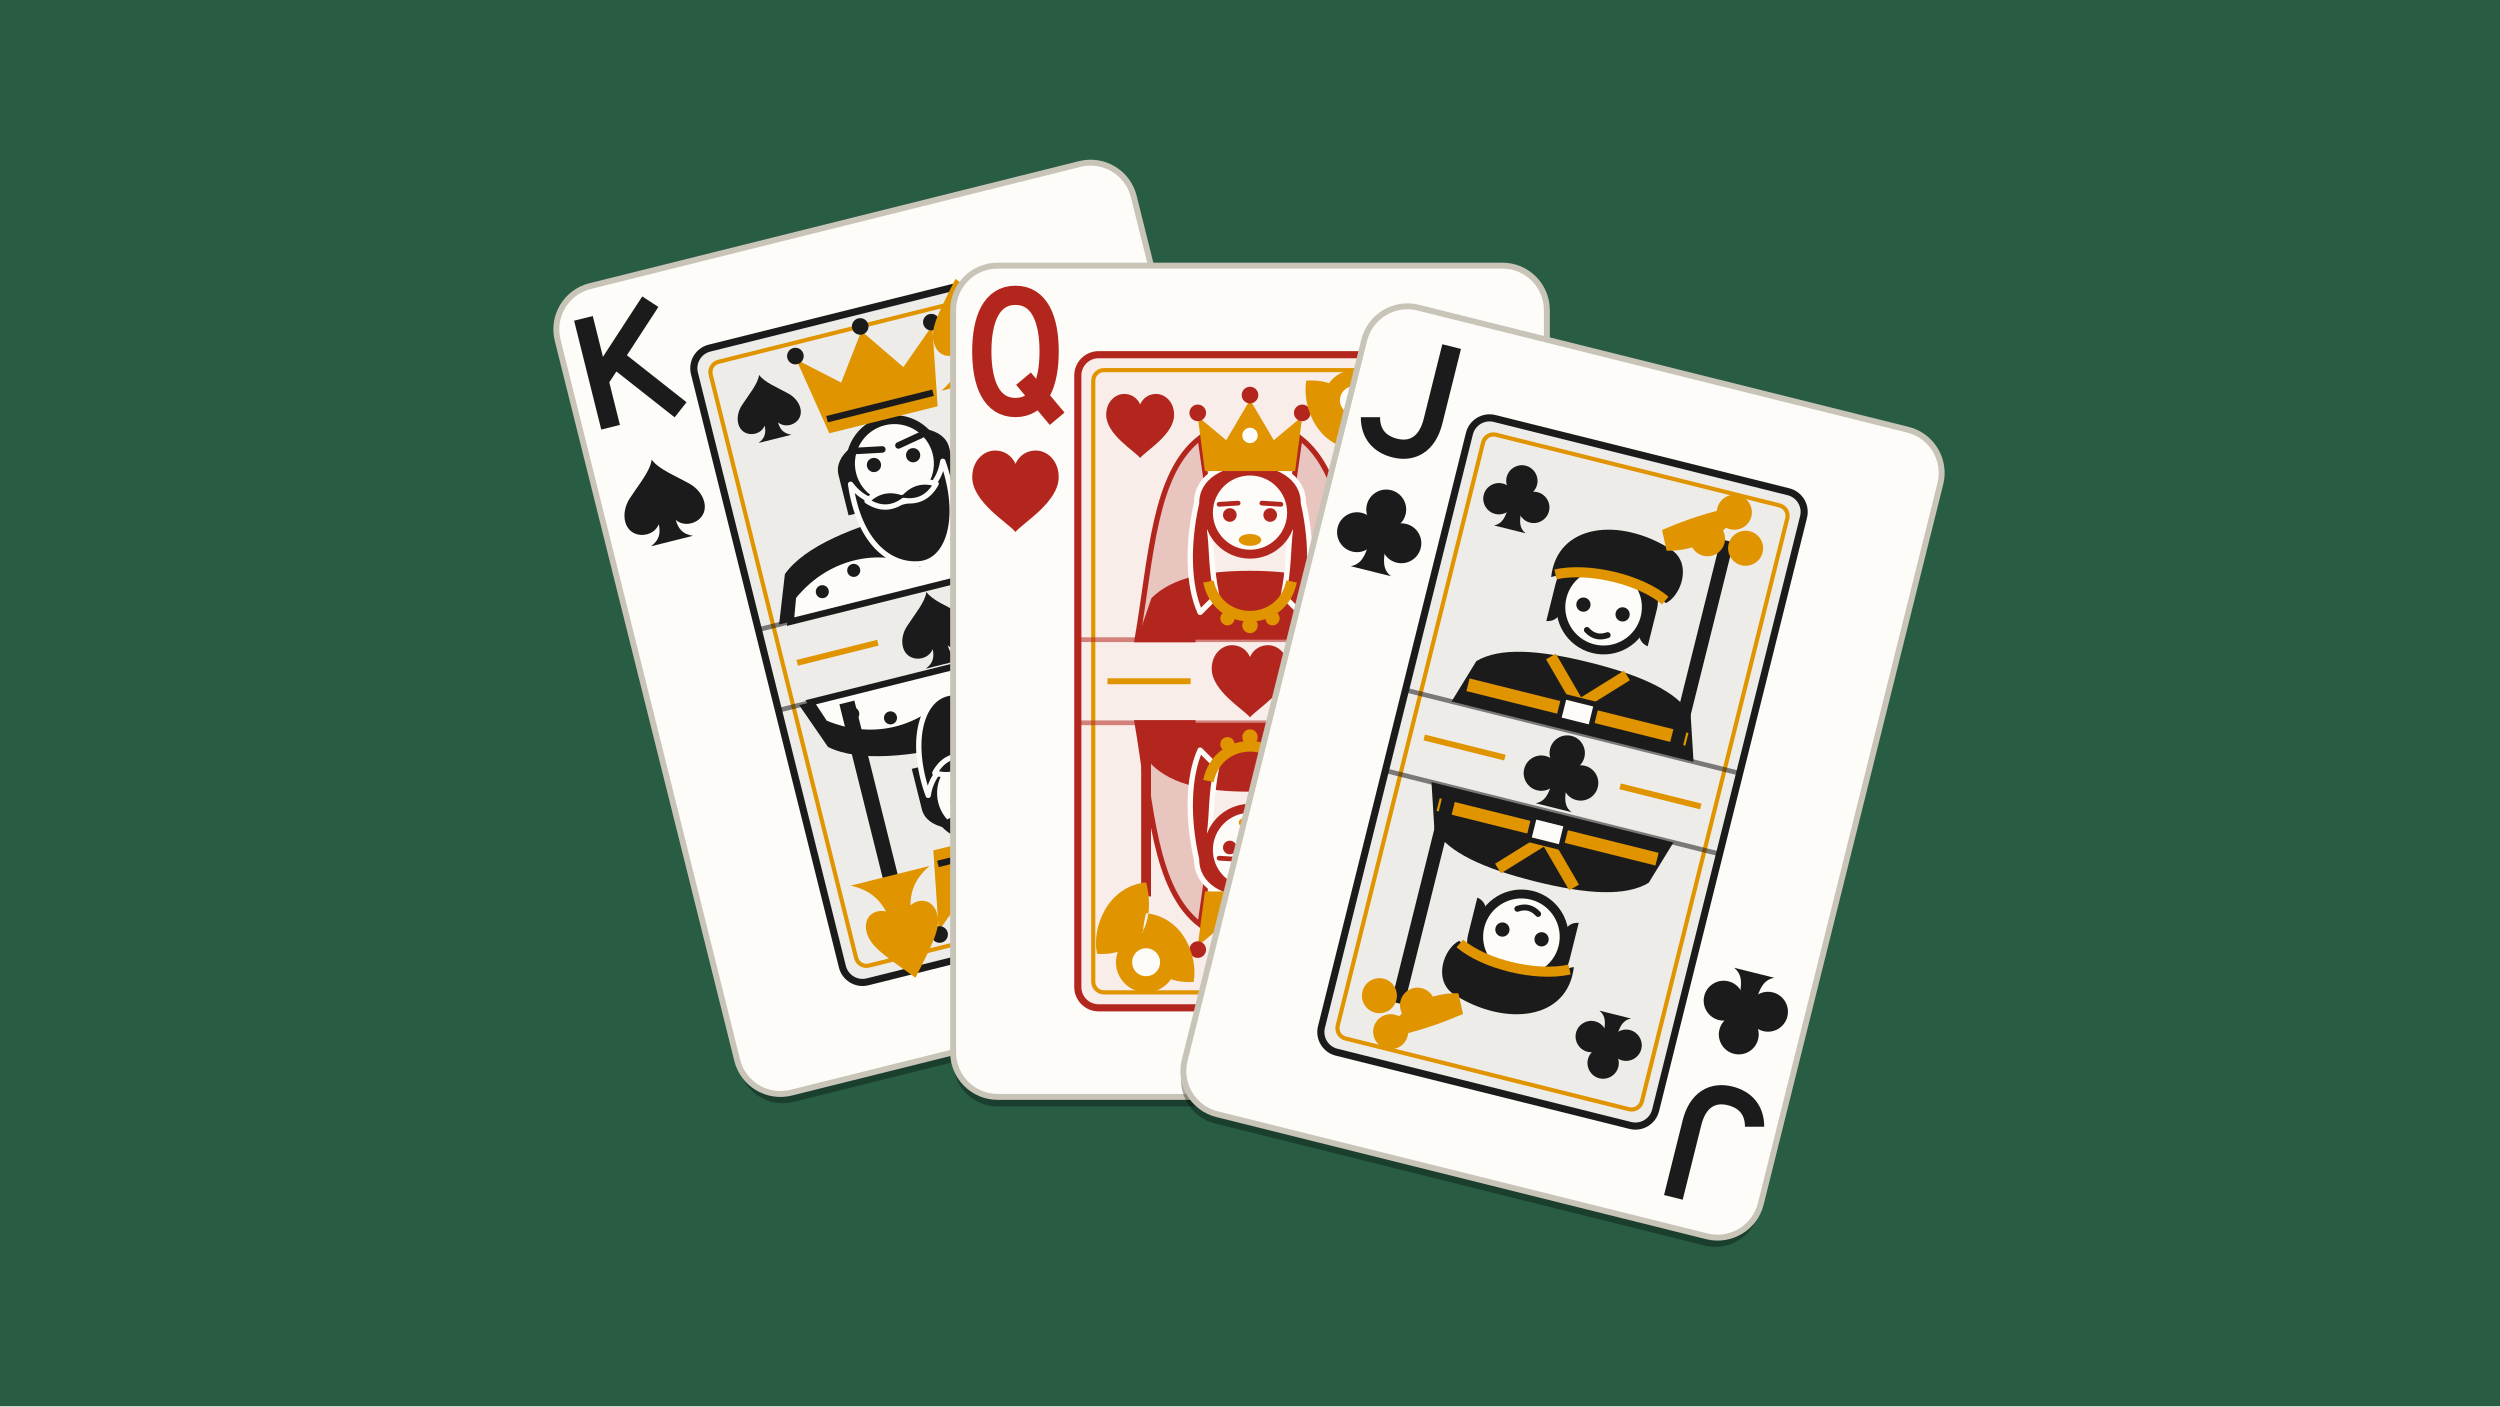
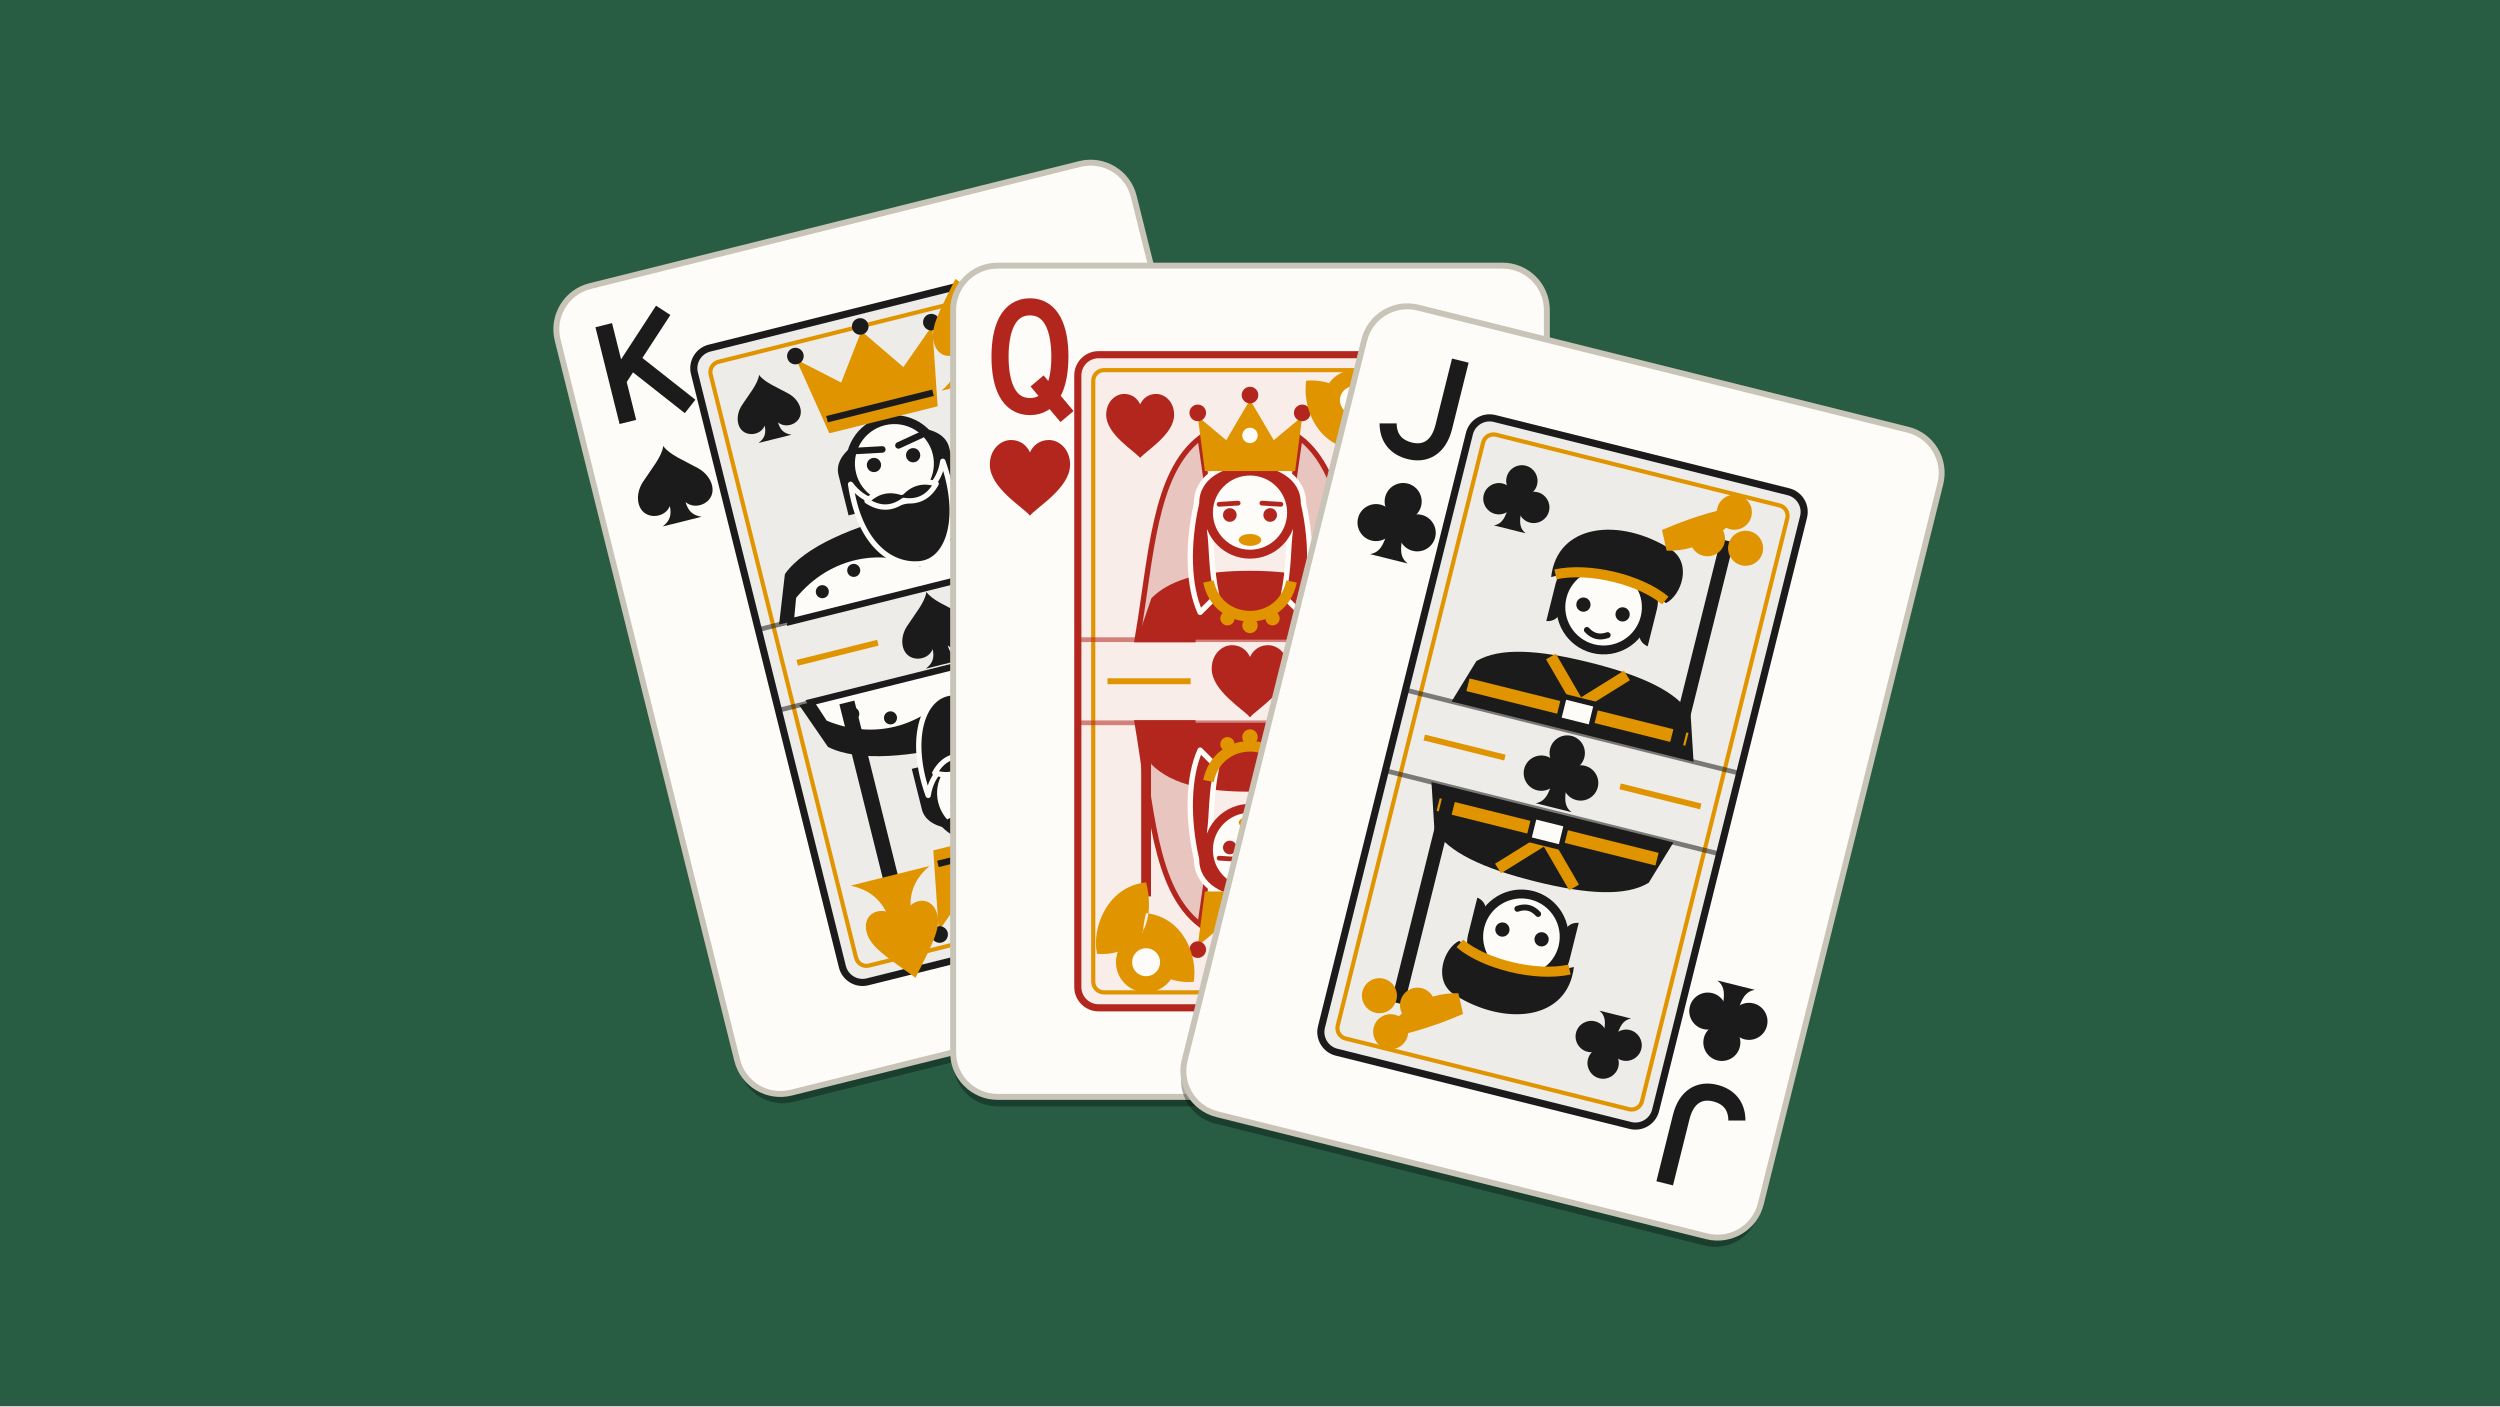
<svg xmlns="http://www.w3.org/2000/svg" width="320" height="180" viewBox="0 0 320 180">
  <defs>
    <symbol id="zc-s-3" overflow="visible">
      <path d="M0-10.2C1-7.6 4.4-5.2 7.4-2.4 10.6 .6 10.8 5.6 6.8 6.8 4.9 7.3 3.1 6.7 2.1 5.3 2.2 7.6 2.9 9 5.2 10H-5.2C-2.9 9-2.2 7.6-2.1 5.3-3.1 6.7-4.9 7.3-6.8 6.8-10.8 5.6-10.6 .6-7.4-2.4-4.4-5.2-1 -7.6 0-10.2Z" />
    </symbol>
    <symbol id="zc-s-2" overflow="visible">
      <path d="M0 9.8C-1.8 7.6-10.4 2.6-10.4-3.4-10.4-7.4-7.6-9.8-4.9-9.8-2.7-9.8-.9-8.6 0-6.6 .9-8.6 2.7-9.8 4.9-9.8 7.6-9.8 10.4-7.4 10.4-3.4 10.4 2.6 1.8 7.6 0 9.8Z" />
    </symbol>
    <symbol id="zc-s-0" overflow="visible">
      <circle cy="-5.3" r="4.8" />
      <circle cx="-5.5" cy="1.7" r="4.8" />
      <circle cx="5.5" cy="1.7" r="4.8" />
      <circle cy="0.4" r="3.4" />
      <path d="M-2.1 3C-2.1 7-2.8 9-5 10H5C2.8 9 2.1 7 2.1 3Z" />
    </symbol>
  </defs>
  <rect width="320" height="180" fill="#285c43" />
  <g transform="translate(70 38) rotate(-14) scale(0.76)" style="color:#1b1b1b">
    <rect y="1.6" width="100" height="140" rx="7.5" fill="rgba(0,0,0,0.32)" />
    <rect width="100" height="140" rx="7.5" fill="#fdfcf8" stroke="#c9c4b8" />
    <svg width="100" height="140" viewBox="0 0 100 140" fill="currentColor" aria-hidden="true">
      <g class="zc-idx-std">
-         <path transform="translate(3.75 5) scale(1.35)" d="M1 0V14M9.6 0 1 8M3.8 6 10 14" fill="none" stroke="currentColor" stroke-width="2.4" stroke-linejoin="miter" stroke-miterlimit="6" />
-         <g transform="translate(10.5 38) scale(0.7)">
+         <path transform="translate(6.94 6.94) scale(1.2)" d="M1 0V14M9.6 0 1 8M3.8 6 10 14" fill="none" stroke="currentColor" stroke-width="2.4" stroke-linejoin="miter" stroke-miterlimit="6" />
+         <g transform="translate(12.94 35.74) scale(0.65)">
          <use href="#zc-s-3" />
        </g>
      </g>
      <g class="zc-idx-std" transform="rotate(180 50 70)">
-         <path transform="translate(3.75 5) scale(1.35)" d="M1 0V14M9.6 0 1 8M3.8 6 10 14" fill="none" stroke="currentColor" stroke-width="2.4" stroke-linejoin="miter" stroke-miterlimit="6" />
-         <g transform="translate(10.5 38) scale(0.7)">
+         <path transform="translate(6.94 6.94) scale(1.2)" d="M1 0V14M9.6 0 1 8M3.8 6 10 14" fill="none" stroke="currentColor" stroke-width="2.4" stroke-linejoin="miter" stroke-miterlimit="6" />
+         <g transform="translate(12.94 35.74) scale(0.65)">
          <use href="#zc-s-3" />
        </g>
      </g>
      <g class="zc-idx-row" display="none">
-         <path transform="translate(4 5) scale(2.1)" d="M1 0V14M9.6 0 1 8M3.8 6 10 14" fill="none" stroke="currentColor" stroke-width="2.4" stroke-linejoin="miter" stroke-miterlimit="6" />
-         <g transform="translate(60 21) scale(1.25)">
+         <path transform="translate(8.52 8.52) scale(2.1)" d="M1 0V14M9.6 0 1 8M3.8 6 10 14" fill="none" stroke="currentColor" stroke-width="2.4" stroke-linejoin="miter" stroke-miterlimit="6" />
+         <g transform="translate(63 23) scale(1.25)">
          <use href="#zc-s-3" />
        </g>
      </g>
      <g class="zc-big">
        <rect x="21" y="15" width="58" height="110" rx="3.5" fill="currentColor" fill-opacity="0.07" stroke="currentColor" stroke-width="1.2" />
        <rect class="zc-fine" x="23.6" y="17.6" width="52.8" height="104.8" rx="1.8" fill="none" stroke="#e09400" stroke-width="0.7" />
        <path d="M21 63H79" stroke="currentColor" stroke-width="0.8" opacity="0.55" />
        <path d="M21 77H79" stroke="currentColor" stroke-width="0.8" opacity="0.55" />
        <path d="M26 70H40M60 70H74" stroke="#e09400" stroke-width="1" />
        <g transform="translate(50 70) scale(0.62)">
          <use href="#zc-s-3" />
        </g>
        <g>
          <path d="M24.6 63 27.6 55C32 51.2 41 50 50 50S68 51.2 72.4 55L75.4 63z" />
          <path d="M28 59C36 53 45 54.6 50 58.6 55 54.6 64 53 72 59L73.4 63H26.6z" fill="#fdfcf8" stroke="currentColor" stroke-width="1.1" />
          <g fill="currentColor">
            <circle cx="33" cy="59.4" r="1.1" />
            <circle cx="39" cy="57.2" r="1.1" />
            <circle cx="61" cy="57.2" r="1.1" />
            <circle cx="67" cy="59.4" r="1.1" />
          </g>
          <path d="M40.4 41C40.4 34 59.6 34 59.6 41V48H40.4z" />
          <circle cx="50" cy="41.4" r="7.4" fill="#fdfcf8" stroke="currentColor" stroke-width="1.5" />
          <path d="M42 43C41 52.8 45 58 50 58.8S59 52.8 58 43C56.6 46.4 53.6 48 50 48S43.4 46.4 42 43z" stroke="#fdfcf8" stroke-width="0.9" stroke-linejoin="round" />
          <path d="M44 46.4Q47 44.6 50 46.4Q53 44.6 56 46.4Q53.4 49.2 50 47.8Q46.6 49.2 44 46.4z" stroke="#fdfcf8" stroke-width="0.9" stroke-linejoin="round" />
          <circle cx="46.6" cy="40.8" r="1.2" />
          <circle cx="53.4" cy="40.8" r="1.2" />
          <path d="M44.4 37.8 48.6 38.6M55.6 37.8 51.4 38.6" fill="none" stroke="currentColor" stroke-linecap="round" stroke-width="1.1" />
          <path d="M40.6 33.8 38.2 20.4 44.6 26 50 18.4 55.4 26 61.8 20.4 59.4 33.8z" fill="#e09400" />
          <path d="M40.8 31.4H59.2" stroke="currentColor" stroke-width="1.1" fill="none" />
          <g class="zc-fine">
            <circle cx="38.2" cy="19.8" r="1.4" />
            <circle cx="50" cy="17.6" r="1.4" />
            <circle cx="61.8" cy="19.8" r="1.4" />
          </g>
          <g transform="translate(67.5 61.5) scale(1.18) translate(-70 -61.5)">
            <path d="M70 61.5V34" stroke="currentColor" stroke-width="2.2" fill="none" />
            <path d="M70 21C66.8 24.8 64.8 26.8 64.8 29 64.8 31.2 66.6 32 68.2 31.2 67.6 33.6 66.2 35 64.2 36H75.8C73.8 35 72.4 33.6 71.8 31.2 73.4 32 75.2 31.2 75.2 29 75.2 26.8 73.2 24.8 70 21z" fill="#e09400" />
          </g>
          <g transform="translate(31.5 27) scale(0.55)">
            <use href="#zc-s-3" />
          </g>
        </g>
        <g transform="rotate(180 50 70)">
          <path d="M24.6 63 27.6 55C32 51.2 41 50 50 50S68 51.2 72.4 55L75.4 63z" />
          <path d="M28 59C36 53 45 54.6 50 58.6 55 54.6 64 53 72 59L73.4 63H26.6z" fill="#fdfcf8" stroke="currentColor" stroke-width="1.1" />
          <g fill="currentColor">
            <circle cx="33" cy="59.4" r="1.1" />
            <circle cx="39" cy="57.2" r="1.1" />
            <circle cx="61" cy="57.2" r="1.1" />
            <circle cx="67" cy="59.4" r="1.1" />
          </g>
          <path d="M40.4 41C40.4 34 59.6 34 59.6 41V48H40.4z" />
          <circle cx="50" cy="41.4" r="7.4" fill="#fdfcf8" stroke="currentColor" stroke-width="1.5" />
          <path d="M42 43C41 52.8 45 58 50 58.8S59 52.8 58 43C56.6 46.4 53.6 48 50 48S43.4 46.4 42 43z" stroke="#fdfcf8" stroke-width="0.9" stroke-linejoin="round" />
          <path d="M44 46.4Q47 44.6 50 46.4Q53 44.6 56 46.4Q53.4 49.2 50 47.8Q46.6 49.2 44 46.4z" stroke="#fdfcf8" stroke-width="0.9" stroke-linejoin="round" />
          <circle cx="46.6" cy="40.8" r="1.2" />
          <circle cx="53.4" cy="40.8" r="1.2" />
          <path d="M44.4 37.8 48.6 38.6M55.6 37.8 51.4 38.6" fill="none" stroke="currentColor" stroke-linecap="round" stroke-width="1.1" />
          <path d="M40.6 33.8 38.2 20.4 44.6 26 50 18.4 55.4 26 61.8 20.4 59.4 33.8z" fill="#e09400" />
          <path d="M40.8 31.4H59.2" stroke="currentColor" stroke-width="1.1" fill="none" />
          <g class="zc-fine">
            <circle cx="38.2" cy="19.8" r="1.4" />
            <circle cx="50" cy="17.6" r="1.4" />
            <circle cx="61.8" cy="19.8" r="1.4" />
          </g>
          <g transform="translate(67.5 61.5) scale(1.18) translate(-70 -61.5)">
            <path d="M70 61.5V34" stroke="currentColor" stroke-width="2.2" fill="none" />
            <path d="M70 21C66.8 24.8 64.8 26.8 64.8 29 64.8 31.2 66.6 32 68.2 31.2 67.6 33.6 66.2 35 64.2 36H75.8C73.8 35 72.4 33.6 71.8 31.2 73.4 32 75.2 31.2 75.2 29 75.2 26.8 73.2 24.8 70 21z" fill="#e09400" />
          </g>
          <g transform="translate(31.5 27) scale(0.55)">
            <use href="#zc-s-3" />
          </g>
        </g>
      </g>
      <g class="zc-small" display="none" transform="translate(50 128) scale(1.55) translate(-50 -63)">
        <path d="M24.6 63 27.6 55C32 51.2 41 50 50 50S68 51.2 72.4 55L75.4 63z" />
        <path d="M28 59C36 53 45 54.6 50 58.6 55 54.6 64 53 72 59L73.4 63H26.6z" fill="#fdfcf8" stroke="currentColor" stroke-width="1.1" />
        <path d="M40.4 41C40.4 34 59.6 34 59.6 41V48H40.4z" />
        <circle cx="50" cy="41.4" r="7.4" fill="#fdfcf8" stroke="currentColor" stroke-width="1.5" />
        <path d="M42 43C41 52.8 45 58 50 58.8S59 52.8 58 43C56.6 46.4 53.6 48 50 48S43.4 46.4 42 43z" stroke="#fdfcf8" stroke-width="0.9" stroke-linejoin="round" />
        <path d="M44 46.4Q47 44.6 50 46.4Q53 44.6 56 46.4Q53.4 49.2 50 47.8Q46.6 49.2 44 46.4z" stroke="#fdfcf8" stroke-width="0.9" stroke-linejoin="round" />
        <circle cx="46.6" cy="40.8" r="1.2" />
        <circle cx="53.4" cy="40.8" r="1.2" />
        <path d="M44.4 37.8 48.6 38.6M55.6 37.8 51.4 38.6" fill="none" stroke="currentColor" stroke-linecap="round" stroke-width="1.1" />
        <path d="M40.6 33.8 38.2 20.4 44.6 26 50 18.4 55.4 26 61.8 20.4 59.4 33.8z" fill="#e09400" />
        <path d="M40.8 31.4H59.2" stroke="currentColor" stroke-width="1.1" fill="none" />
        <g class="zc-fine">
          <circle cx="38.2" cy="19.8" r="1.4" />
          <circle cx="50" cy="17.6" r="1.4" />
          <circle cx="61.8" cy="19.8" r="1.4" />
        </g>
      </g>
    </svg>
  </g>
  <g transform="translate(122 34) scale(0.76)" style="color:#b3261e">
    <rect y="1.6" width="100" height="140" rx="7.5" fill="rgba(0,0,0,0.32)" />
    <rect width="100" height="140" rx="7.5" fill="#fdfcf8" stroke="#c9c4b8" />
    <svg width="100" height="140" viewBox="0 0 100 140" fill="currentColor" aria-hidden="true">
      <g class="zc-idx-std">
-         <path transform="translate(3.75 5) scale(1.35)" d="M5 0C2 0 .8 3 .8 7S2 14 5 14 9.2 11 9.2 7 8 0 5 0zM6 10.4 10.2 15.4" fill="none" stroke="currentColor" stroke-width="2.4" stroke-linejoin="miter" stroke-miterlimit="6" />
-         <g transform="translate(10.5 38) scale(0.7)">
+         <path transform="translate(6.94 6.94) scale(1.2)" d="M5 0C2 0 .8 3 .8 7S2 14 5 14 9.2 11 9.2 7 8 0 5 0zM6 10.4 10.2 15.4" fill="none" stroke="currentColor" stroke-width="2.4" stroke-linejoin="miter" stroke-miterlimit="6" />
+         <g transform="translate(12.94 35.74) scale(0.65)">
          <use href="#zc-s-2" />
        </g>
      </g>
      <g class="zc-idx-std" transform="rotate(180 50 70)">
-         <path transform="translate(3.75 5) scale(1.35)" d="M5 0C2 0 .8 3 .8 7S2 14 5 14 9.2 11 9.2 7 8 0 5 0zM6 10.4 10.2 15.4" fill="none" stroke="currentColor" stroke-width="2.4" stroke-linejoin="miter" stroke-miterlimit="6" />
-         <g transform="translate(10.5 38) scale(0.7)">
+         <path transform="translate(6.94 6.94) scale(1.2)" d="M5 0C2 0 .8 3 .8 7S2 14 5 14 9.2 11 9.2 7 8 0 5 0zM6 10.4 10.2 15.4" fill="none" stroke="currentColor" stroke-width="2.4" stroke-linejoin="miter" stroke-miterlimit="6" />
+         <g transform="translate(12.94 35.74) scale(0.65)">
          <use href="#zc-s-2" />
        </g>
      </g>
      <g class="zc-idx-row" display="none">
-         <path transform="translate(4 5) scale(2.1)" d="M5 0C2 0 .8 3 .8 7S2 14 5 14 9.2 11 9.2 7 8 0 5 0zM6 10.4 10.2 15.4" fill="none" stroke="currentColor" stroke-width="2.4" stroke-linejoin="miter" stroke-miterlimit="6" />
-         <g transform="translate(60 21) scale(1.25)">
+         <path transform="translate(8.52 8.52) scale(2.1)" d="M5 0C2 0 .8 3 .8 7S2 14 5 14 9.2 11 9.2 7 8 0 5 0zM6 10.4 10.2 15.4" fill="none" stroke="currentColor" stroke-width="2.4" stroke-linejoin="miter" stroke-miterlimit="6" />
+         <g transform="translate(63 23) scale(1.25)">
          <use href="#zc-s-2" />
        </g>
      </g>
      <g class="zc-big">
        <rect x="21" y="15" width="58" height="110" rx="3.5" fill="currentColor" fill-opacity="0.07" stroke="currentColor" stroke-width="1.2" />
        <rect class="zc-fine" x="23.6" y="17.6" width="52.8" height="104.8" rx="1.8" fill="none" stroke="#e09400" stroke-width="0.7" />
        <path d="M21 63H79" stroke="currentColor" stroke-width="0.8" opacity="0.55" />
        <path d="M21 77H79" stroke="currentColor" stroke-width="0.8" opacity="0.55" />
        <path d="M26 70H40M60 70H74" stroke="#e09400" stroke-width="1" />
        <g transform="translate(50 70) scale(0.62)">
          <use href="#zc-s-2" />
        </g>
        <g>
          <path d="M41.6 29C33.8 35 33.4 49 31 63H40.4C41 55 41.4 44 42.6 36z" fill="currentColor" fill-opacity="0.2" stroke="currentColor" stroke-width="0.9" />
          <path d="M58.4 29C66.2 35 66.6 49 69 63H59.6C59 55 58.6 44 57.4 36z" fill="currentColor" fill-opacity="0.2" stroke="currentColor" stroke-width="0.9" />
          <path d="M31 63 33.4 56C37 52.4 43 51.4 50 51.4S63 52.4 66.6 56L69 63z" />
          <path d="M41 40C41 31 59 31 59 40C60.6 47 60.4 54 58.4 58.4L55.6 55.6C56.6 51 56.4 47.2 56.8 44.6H43.2C43.6 47.2 43.4 51 44.4 55.6L41.6 58.4C39.6 54 39.4 47 41 40z" stroke="#fdfcf8" stroke-width="0.9" stroke-linejoin="round" />
          <circle cx="50" cy="41.6" r="7" fill="#fdfcf8" stroke="currentColor" stroke-width="1.5" />
          <path d="M42.4 34.6 41.2 25.4 46 29.4 50 22.6 54 29.4 58.8 25.4 57.6 34.6z" fill="#e09400" />
          <circle cx="50" cy="28.6" r="1.3" fill="#fdfcf8" />
          <g class="zc-fine">
            <circle cx="41.2" cy="24.8" r="1.4" />
            <circle cx="58.8" cy="24.8" r="1.4" />
            <circle cx="50" cy="21.8" r="1.4" />
          </g>
          <circle cx="46.6" cy="42" r="1.15" />
          <circle cx="53.4" cy="42" r="1.15" />
          <path d="M44.8 40.2 48 40M52 40 55.2 40.2" fill="none" stroke="currentColor" stroke-linecap="round" stroke-width="0.8" />
          <ellipse cx="50" cy="46.2" rx="1.9" ry="1" fill="#e09400" />
          <path d="M43 53.2C44.6 61 55.4 61 57 53.2" fill="none" stroke="#e09400" stroke-width="1.8" />
          <circle cx="46.2" cy="59.4" r="1.2" fill="#e09400" />
          <circle cx="50" cy="60.6" r="1.3" fill="#e09400" />
          <circle cx="53.8" cy="59.4" r="1.2" fill="#e09400" />
          <g transform="translate(67.5 61.5) scale(1.18) translate(-70 -61.5)">
            <path d="M70 61.5V38" stroke="currentColor" stroke-width="1.4" fill="none" />
            <path d="M70 35.6C64.6 35 62.6 29.4 63.2 25.8 68.8 25.4 71.6 29.6 70 35.6zM70 40C75.6 39.4 77.8 33.4 77 29.8 71.6 29.4 68.4 33.6 70 40z" fill="#e09400" />
            <circle cx="70" cy="28.6" r="4.3" fill="#e09400" />
            <circle cx="70" cy="28.6" r="2" fill="#fdfcf8" />
          </g>
          <g transform="translate(31.5 27) scale(0.55)">
            <use href="#zc-s-2" />
          </g>
        </g>
        <g transform="rotate(180 50 70)">
          <path d="M41.6 29C33.8 35 33.4 49 31 63H40.4C41 55 41.4 44 42.6 36z" fill="currentColor" fill-opacity="0.2" stroke="currentColor" stroke-width="0.9" />
          <path d="M58.4 29C66.2 35 66.6 49 69 63H59.6C59 55 58.6 44 57.4 36z" fill="currentColor" fill-opacity="0.2" stroke="currentColor" stroke-width="0.9" />
          <path d="M31 63 33.4 56C37 52.4 43 51.4 50 51.4S63 52.4 66.6 56L69 63z" />
          <path d="M41 40C41 31 59 31 59 40C60.6 47 60.4 54 58.4 58.4L55.6 55.6C56.6 51 56.4 47.2 56.8 44.6H43.2C43.6 47.2 43.4 51 44.4 55.6L41.6 58.4C39.6 54 39.4 47 41 40z" stroke="#fdfcf8" stroke-width="0.9" stroke-linejoin="round" />
          <circle cx="50" cy="41.6" r="7" fill="#fdfcf8" stroke="currentColor" stroke-width="1.5" />
          <path d="M42.4 34.6 41.2 25.4 46 29.4 50 22.6 54 29.4 58.8 25.4 57.6 34.6z" fill="#e09400" />
          <circle cx="50" cy="28.6" r="1.3" fill="#fdfcf8" />
          <g class="zc-fine">
            <circle cx="41.2" cy="24.8" r="1.4" />
            <circle cx="58.8" cy="24.8" r="1.4" />
            <circle cx="50" cy="21.8" r="1.4" />
          </g>
          <circle cx="46.6" cy="42" r="1.15" />
          <circle cx="53.4" cy="42" r="1.15" />
          <path d="M44.8 40.2 48 40M52 40 55.2 40.2" fill="none" stroke="currentColor" stroke-linecap="round" stroke-width="0.8" />
          <ellipse cx="50" cy="46.2" rx="1.9" ry="1" fill="#e09400" />
          <path d="M43 53.2C44.6 61 55.4 61 57 53.2" fill="none" stroke="#e09400" stroke-width="1.8" />
          <circle cx="46.2" cy="59.4" r="1.2" fill="#e09400" />
          <circle cx="50" cy="60.6" r="1.3" fill="#e09400" />
          <circle cx="53.8" cy="59.4" r="1.2" fill="#e09400" />
          <g transform="translate(67.5 61.5) scale(1.18) translate(-70 -61.5)">
            <path d="M70 61.5V38" stroke="currentColor" stroke-width="1.4" fill="none" />
            <path d="M70 35.6C64.6 35 62.6 29.4 63.2 25.8 68.8 25.4 71.6 29.6 70 35.6zM70 40C75.6 39.4 77.8 33.4 77 29.8 71.6 29.4 68.4 33.6 70 40z" fill="#e09400" />
            <circle cx="70" cy="28.6" r="4.3" fill="#e09400" />
            <circle cx="70" cy="28.6" r="2" fill="#fdfcf8" />
          </g>
          <g transform="translate(31.5 27) scale(0.55)">
            <use href="#zc-s-2" />
          </g>
        </g>
      </g>
      <g class="zc-small" display="none" transform="translate(50 128) scale(1.55) translate(-50 -63)">
        <path d="M41.6 29C33.8 35 33.4 49 31 63H40.4C41 55 41.4 44 42.6 36z" fill="currentColor" fill-opacity="0.2" stroke="currentColor" stroke-width="0.9" />
        <path d="M58.4 29C66.2 35 66.6 49 69 63H59.6C59 55 58.6 44 57.4 36z" fill="currentColor" fill-opacity="0.2" stroke="currentColor" stroke-width="0.9" />
        <path d="M31 63 33.4 56C37 52.4 43 51.4 50 51.4S63 52.4 66.6 56L69 63z" />
        <path d="M41 40C41 31 59 31 59 40C60.6 47 60.4 54 58.4 58.4L55.6 55.6C56.6 51 56.4 47.2 56.8 44.6H43.2C43.6 47.2 43.4 51 44.4 55.6L41.6 58.4C39.6 54 39.4 47 41 40z" stroke="#fdfcf8" stroke-width="0.9" stroke-linejoin="round" />
        <circle cx="50" cy="41.6" r="7" fill="#fdfcf8" stroke="currentColor" stroke-width="1.5" />
        <path d="M42.4 34.6 41.2 25.4 46 29.4 50 22.6 54 29.4 58.8 25.4 57.6 34.6z" fill="#e09400" />
        <circle cx="50" cy="28.6" r="1.3" fill="#fdfcf8" />
        <g class="zc-fine">
          <circle cx="41.2" cy="24.8" r="1.4" />
          <circle cx="58.8" cy="24.8" r="1.4" />
          <circle cx="50" cy="21.8" r="1.4" />
        </g>
        <circle cx="46.6" cy="42" r="1.15" />
        <circle cx="53.4" cy="42" r="1.15" />
        <path d="M44.8 40.2 48 40M52 40 55.2 40.2" fill="none" stroke="currentColor" stroke-linecap="round" stroke-width="0.8" />
        <ellipse cx="50" cy="46.2" rx="1.9" ry="1" fill="#e09400" />
        <path d="M43 53.2C44.6 61 55.4 61 57 53.2" fill="none" stroke="#e09400" stroke-width="1.8" />
      </g>
    </svg>
  </g>
  <g transform="translate(176 38) rotate(14) scale(0.76)" style="color:#1b1b1b">
    <rect y="1.6" width="100" height="140" rx="7.5" fill="rgba(0,0,0,0.32)" />
    <rect width="100" height="140" rx="7.5" fill="#fdfcf8" stroke="#c9c4b8" />
    <svg width="100" height="140" viewBox="0 0 100 140" fill="currentColor" aria-hidden="true">
      <g class="zc-idx-std">
-         <path transform="translate(3.75 5) scale(1.35)" d="M8 0V9.6C8 12.6 6.4 14 4.2 14 2.2 14 .8 13 .3 11" fill="none" stroke="currentColor" stroke-width="2.4" stroke-linejoin="miter" stroke-miterlimit="6" />
-         <g transform="translate(10.5 38) scale(0.7)">
+         <path transform="translate(6.94 6.94) scale(1.2)" d="M8 0V9.6C8 12.6 6.4 14 4.2 14 2.2 14 .8 13 .3 11" fill="none" stroke="currentColor" stroke-width="2.4" stroke-linejoin="miter" stroke-miterlimit="6" />
+         <g transform="translate(12.94 35.74) scale(0.65)">
          <use href="#zc-s-0" />
        </g>
      </g>
      <g class="zc-idx-std" transform="rotate(180 50 70)">
-         <path transform="translate(3.75 5) scale(1.35)" d="M8 0V9.6C8 12.6 6.4 14 4.2 14 2.2 14 .8 13 .3 11" fill="none" stroke="currentColor" stroke-width="2.4" stroke-linejoin="miter" stroke-miterlimit="6" />
-         <g transform="translate(10.5 38) scale(0.7)">
+         <path transform="translate(6.94 6.94) scale(1.2)" d="M8 0V9.6C8 12.6 6.4 14 4.2 14 2.2 14 .8 13 .3 11" fill="none" stroke="currentColor" stroke-width="2.4" stroke-linejoin="miter" stroke-miterlimit="6" />
+         <g transform="translate(12.94 35.74) scale(0.65)">
          <use href="#zc-s-0" />
        </g>
      </g>
      <g class="zc-idx-row" display="none">
-         <path transform="translate(4 5) scale(2.1)" d="M8 0V9.6C8 12.6 6.4 14 4.2 14 2.2 14 .8 13 .3 11" fill="none" stroke="currentColor" stroke-width="2.4" stroke-linejoin="miter" stroke-miterlimit="6" />
-         <g transform="translate(60 21) scale(1.25)">
+         <path transform="translate(8.52 8.52) scale(2.1)" d="M8 0V9.6C8 12.6 6.4 14 4.2 14 2.2 14 .8 13 .3 11" fill="none" stroke="currentColor" stroke-width="2.4" stroke-linejoin="miter" stroke-miterlimit="6" />
+         <g transform="translate(63 23) scale(1.25)">
          <use href="#zc-s-0" />
        </g>
      </g>
      <g class="zc-big">
        <rect x="21" y="15" width="58" height="110" rx="3.5" fill="currentColor" fill-opacity="0.07" stroke="currentColor" stroke-width="1.2" />
        <rect class="zc-fine" x="23.6" y="17.6" width="52.8" height="104.8" rx="1.8" fill="none" stroke="#e09400" stroke-width="0.7" />
        <path d="M21 63H79" stroke="currentColor" stroke-width="0.8" opacity="0.55" />
        <path d="M21 77H79" stroke="currentColor" stroke-width="0.8" opacity="0.55" />
        <path d="M26 70H40M60 70H74" stroke="#e09400" stroke-width="1" />
        <g transform="translate(50 70) scale(0.62)">
          <use href="#zc-s-0" />
        </g>
        <g>
          <path d="M29 63 31.4 55.4C34.6 52.2 41 51 50 51S65.4 52.2 68.6 55.4L71 63z" />
          <path d="M41.2 46V39.6C41.2 31 58.8 31 58.8 39.6V46C57.6 45.8 57 45 56.8 44H43.2C43 45 42.4 45.8 41.2 46z" />
          <circle cx="50" cy="41.4" r="7.2" fill="#fdfcf8" stroke="currentColor" stroke-width="1.5" />
          <path d="M40.2 38.6C39 29.6 49 26 58.6 29.2 62.8 30.6 62.2 36.4 60 38.2 55 35.4 46 35.4 40.2 38.6z" />
          <path d="M40.8 38C46 35.4 55 35.4 59.8 37.8" fill="none" stroke="#e09400" stroke-width="1.7" />
          <path d="M58 29.6C63.4 28.4 67.8 24 68.4 18.8 64.6 21.2 62.2 22 56.4 26.4z" fill="#e09400" />
          <circle cx="46.6" cy="41.8" r="1.2" />
          <circle cx="53.4" cy="41.8" r="1.2" />
          <path d="M48.2 45.8Q50 47 51.8 45.8" fill="none" stroke="currentColor" stroke-linecap="round" stroke-width="1" />
          <path d="M31 59.6H69" stroke="#e09400" stroke-width="2.2" />
          <path d="M43.4 51.6 50 58.4 56.6 51.6" fill="none" stroke="#e09400" stroke-width="1.9" />
          <rect x="47.2" y="57.6" width="5.6" height="4" fill="#fdfcf8" stroke="currentColor" stroke-width="0.9" />
          <g transform="translate(67.5 61.5) scale(1.18) translate(-70 -61.5)">
            <path d="M70 61.5V31" stroke="currentColor" stroke-width="1.9" fill="none" />
            <path d="M70 24.3a2.5 2.5 0 1 1 0 5 2.5 2.5 0 1 1 0-5z" fill="#e09400" />
            <path d="M67.2 28.9a2.5 2.5 0 1 1 0 5 2.5 2.5 0 1 1 0-5z" fill="#e09400" />
            <path d="M72.8 28.9a2.5 2.5 0 1 1 0 5 2.5 2.5 0 1 1 0-5z" fill="#e09400" />
          </g>
          <g transform="translate(31.5 27) scale(0.55)">
            <use href="#zc-s-0" />
          </g>
        </g>
        <g transform="rotate(180 50 70)">
          <path d="M29 63 31.4 55.4C34.6 52.2 41 51 50 51S65.4 52.2 68.6 55.4L71 63z" />
          <path d="M41.2 46V39.6C41.2 31 58.8 31 58.8 39.6V46C57.6 45.8 57 45 56.8 44H43.2C43 45 42.4 45.8 41.2 46z" />
          <circle cx="50" cy="41.4" r="7.2" fill="#fdfcf8" stroke="currentColor" stroke-width="1.5" />
          <path d="M40.2 38.6C39 29.6 49 26 58.6 29.2 62.8 30.6 62.2 36.4 60 38.2 55 35.4 46 35.4 40.2 38.6z" />
          <path d="M40.8 38C46 35.4 55 35.4 59.8 37.8" fill="none" stroke="#e09400" stroke-width="1.7" />
          <path d="M58 29.6C63.4 28.4 67.8 24 68.4 18.8 64.6 21.2 62.2 22 56.4 26.4z" fill="#e09400" />
          <circle cx="46.6" cy="41.8" r="1.2" />
          <circle cx="53.4" cy="41.8" r="1.2" />
          <path d="M48.2 45.8Q50 47 51.8 45.8" fill="none" stroke="currentColor" stroke-linecap="round" stroke-width="1" />
          <path d="M31 59.6H69" stroke="#e09400" stroke-width="2.2" />
          <path d="M43.4 51.6 50 58.4 56.6 51.6" fill="none" stroke="#e09400" stroke-width="1.9" />
          <rect x="47.2" y="57.6" width="5.6" height="4" fill="#fdfcf8" stroke="currentColor" stroke-width="0.9" />
          <g transform="translate(67.5 61.5) scale(1.18) translate(-70 -61.5)">
            <path d="M70 61.5V31" stroke="currentColor" stroke-width="1.9" fill="none" />
            <path d="M70 24.3a2.5 2.5 0 1 1 0 5 2.5 2.5 0 1 1 0-5z" fill="#e09400" />
            <path d="M67.2 28.9a2.5 2.5 0 1 1 0 5 2.5 2.5 0 1 1 0-5z" fill="#e09400" />
            <path d="M72.8 28.9a2.5 2.5 0 1 1 0 5 2.5 2.5 0 1 1 0-5z" fill="#e09400" />
          </g>
          <g transform="translate(31.5 27) scale(0.55)">
            <use href="#zc-s-0" />
          </g>
        </g>
      </g>
      <g class="zc-small" display="none" transform="translate(50 128) scale(1.55) translate(-50 -63)">
        <path d="M29 63 31.4 55.4C34.6 52.2 41 51 50 51S65.4 52.2 68.6 55.4L71 63z" />
        <path d="M41.2 46V39.6C41.2 31 58.8 31 58.8 39.6V46C57.6 45.8 57 45 56.8 44H43.2C43 45 42.4 45.8 41.2 46z" />
        <circle cx="50" cy="41.4" r="7.2" fill="#fdfcf8" stroke="currentColor" stroke-width="1.5" />
        <path d="M40.2 38.6C39 29.6 49 26 58.6 29.2 62.8 30.6 62.2 36.4 60 38.2 55 35.4 46 35.4 40.2 38.6z" />
        <path d="M40.8 38C46 35.4 55 35.4 59.8 37.8" fill="none" stroke="#e09400" stroke-width="1.7" />
        <path d="M58 29.6C63.4 28.4 67.8 24 68.4 18.8 64.6 21.2 62.2 22 56.4 26.4z" fill="#e09400" />
        <circle cx="46.6" cy="41.8" r="1.2" />
        <circle cx="53.4" cy="41.8" r="1.2" />
        <path d="M48.2 45.8Q50 47 51.8 45.8" fill="none" stroke="currentColor" stroke-linecap="round" stroke-width="1" />
        <path d="M31 59.6H69" stroke="#e09400" stroke-width="2.2" />
      </g>
    </svg>
  </g>
</svg>
